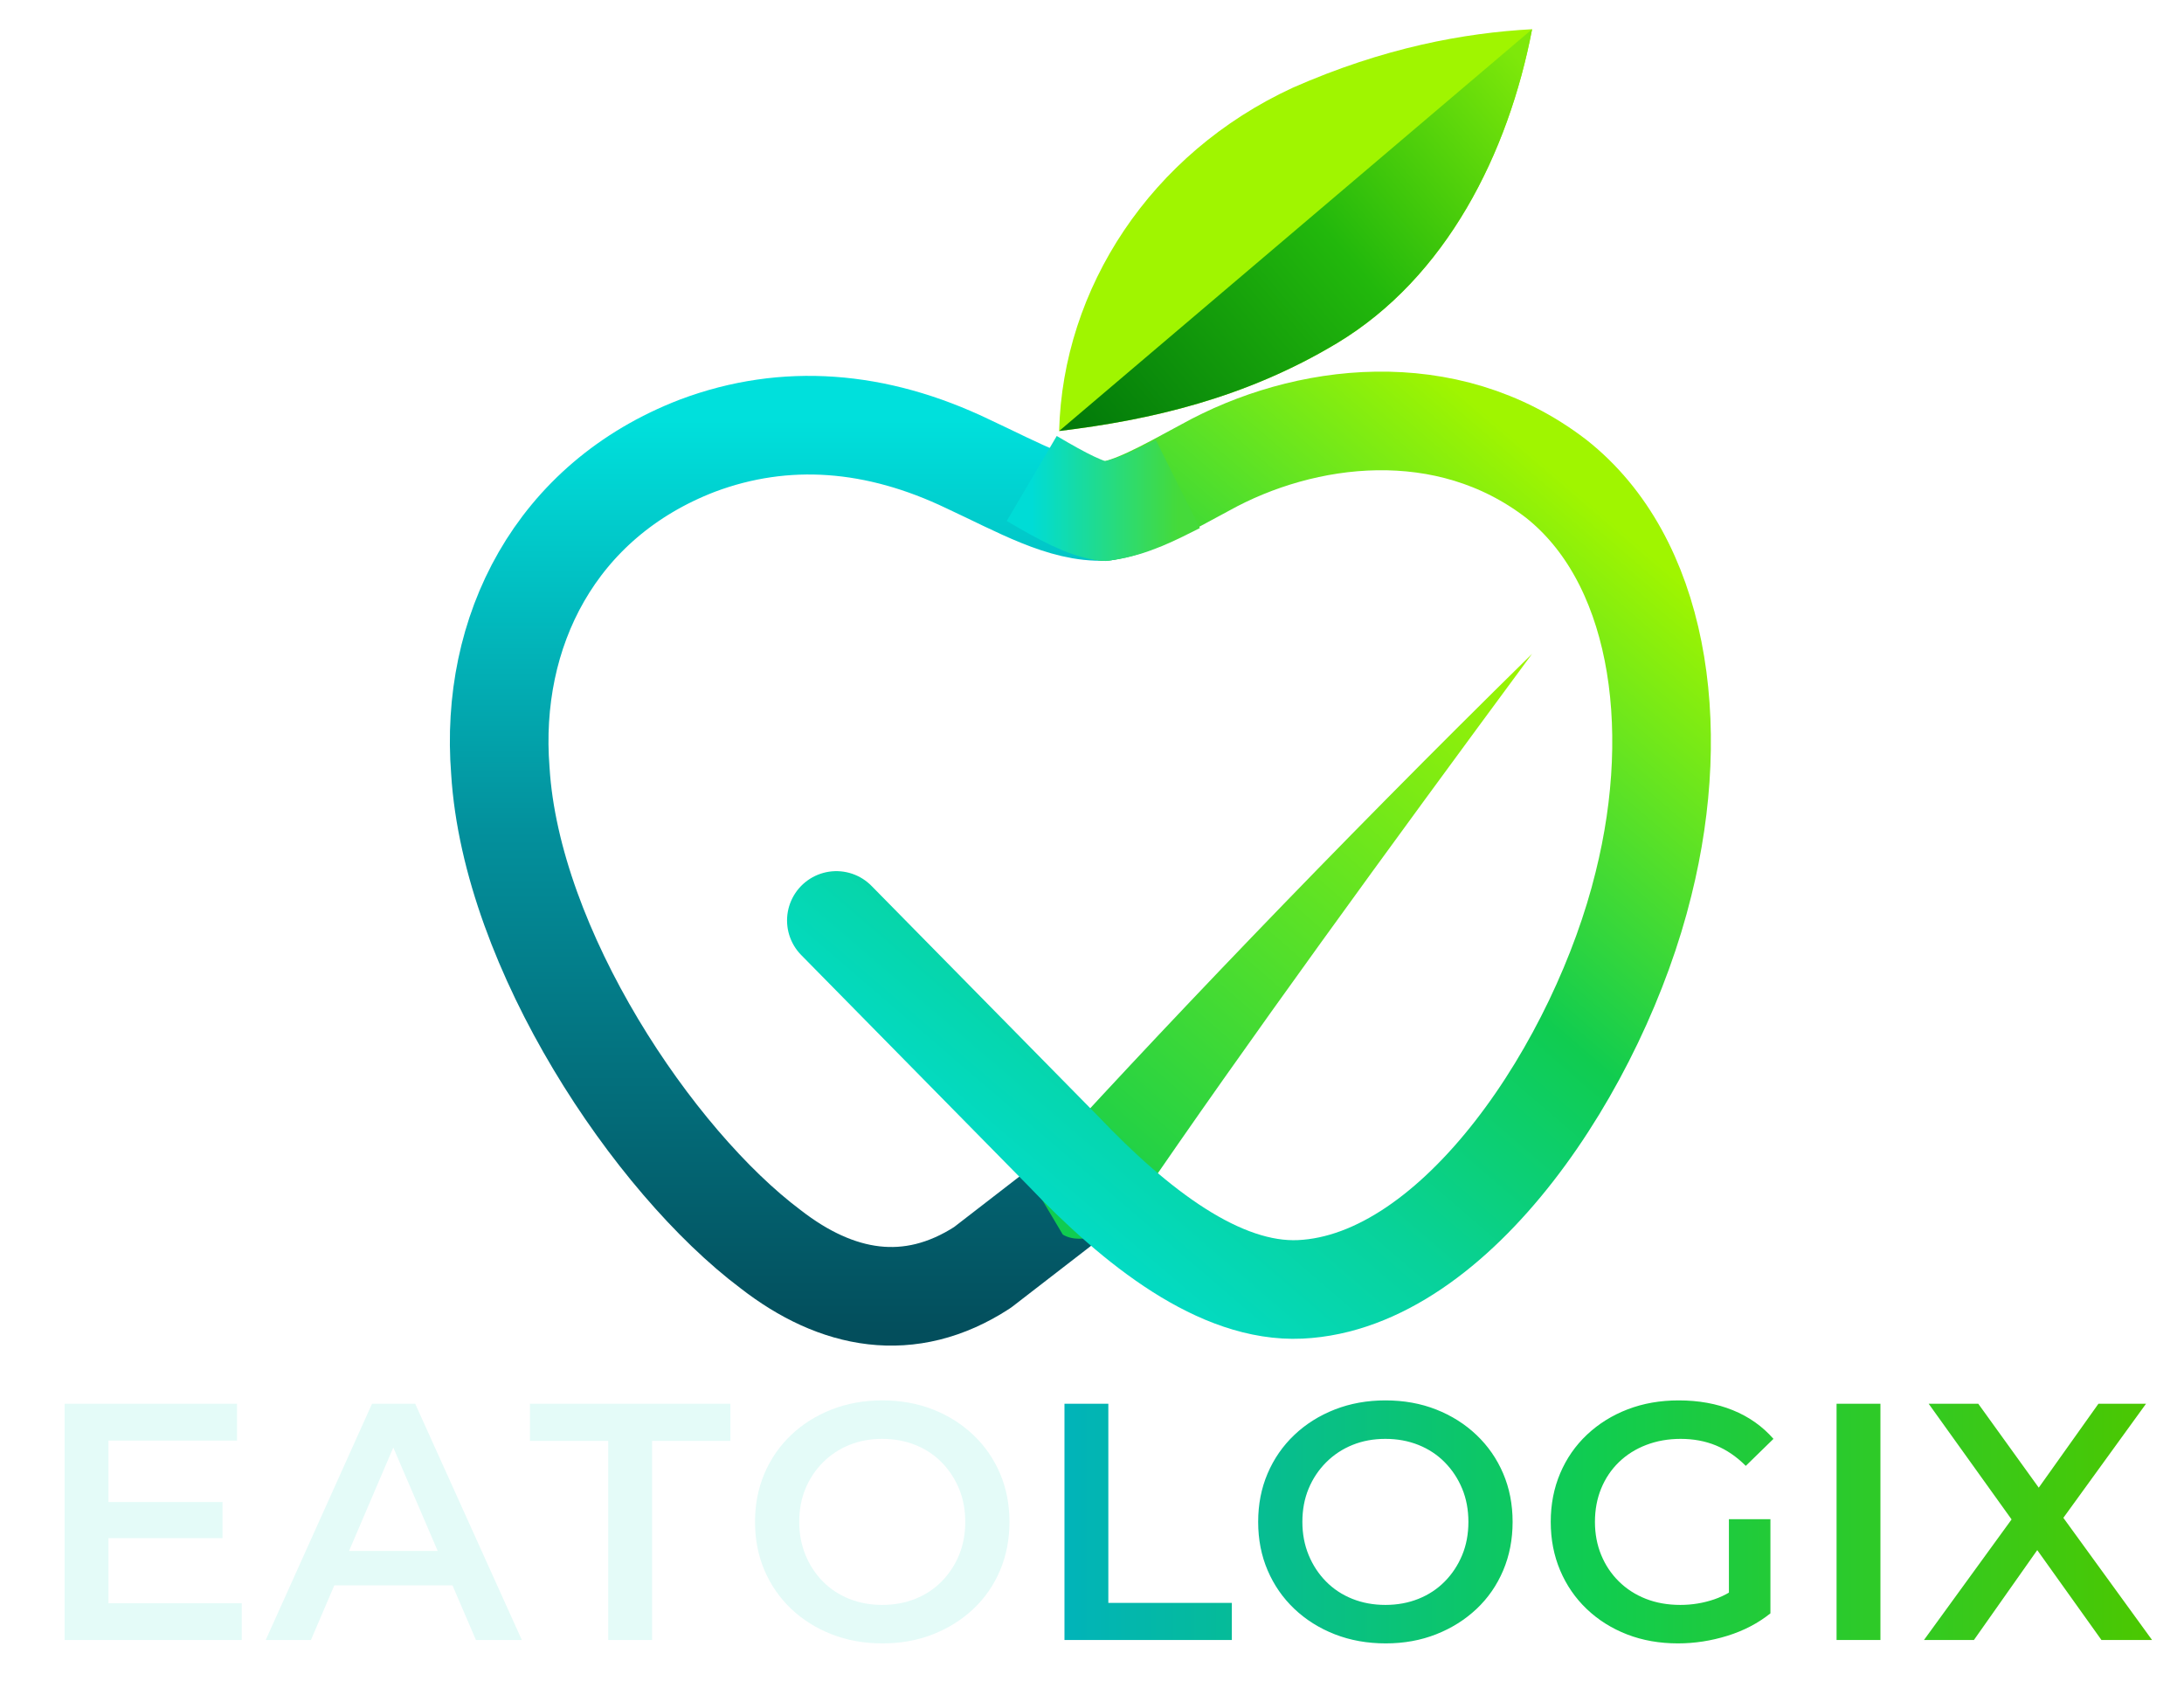
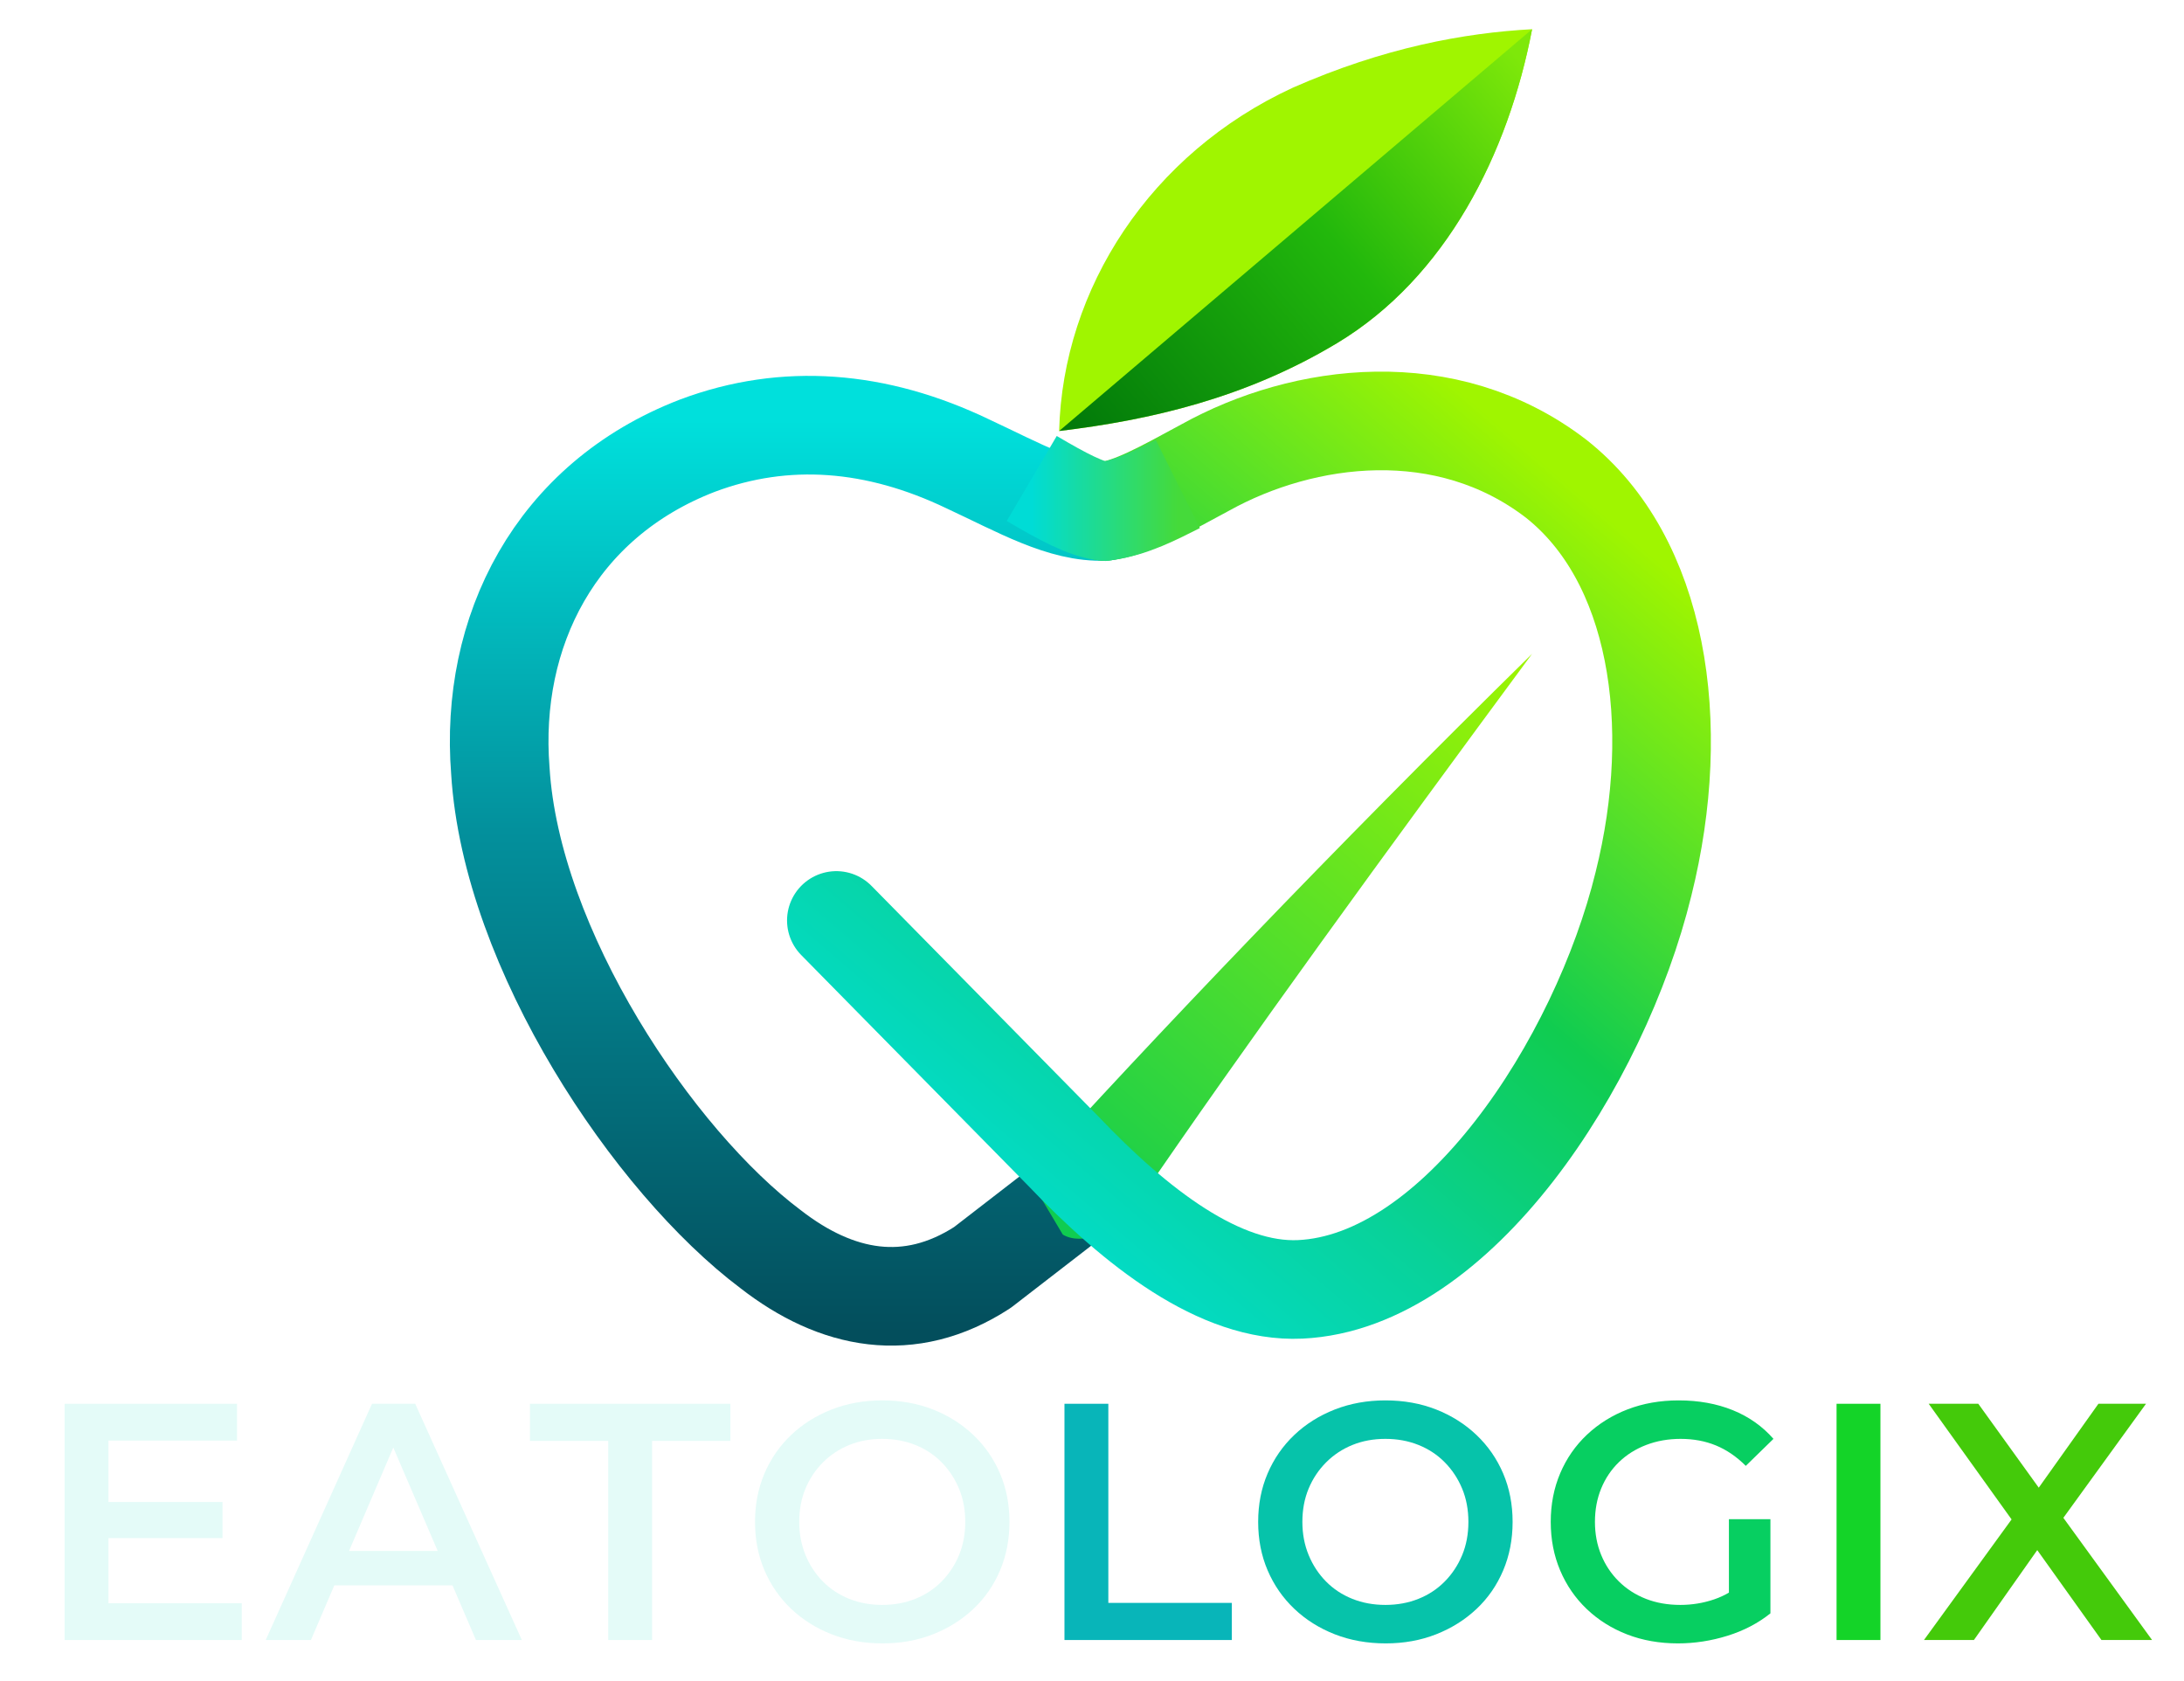
<svg xmlns="http://www.w3.org/2000/svg" viewBox="170 40 1196 920" role="img" aria-label="EATOLOGIX">
  <defs>
    <linearGradient id="fL" gradientUnits="userSpaceOnUse" x1="0" y1="270" x2="0" y2="770">
      <stop offset="0" stop-color="#00E0DC" />
      <stop offset=".45" stop-color="#03909C" />
      <stop offset="1" stop-color="#034E5C" />
    </linearGradient>
    <linearGradient id="fR" gradientUnits="userSpaceOnUse" x1="640" y1="700" x2="1000" y2="280">
      <stop offset="0" stop-color="#00E0DC" />
      <stop offset=".32" stop-color="#08D29A" />
      <stop offset=".58" stop-color="#10CC50" />
      <stop offset="1" stop-color="#A0F500" />
    </linearGradient>
    <linearGradient id="fB" gradientUnits="userSpaceOnUse" x1="745" y1="700" x2="1010" y2="395">
      <stop offset="0" stop-color="#10CC50" />
      <stop offset="1" stop-color="#A0F500" />
    </linearGradient>
    <linearGradient id="fN" gradientUnits="userSpaceOnUse" x1="735" y1="0" x2="815" y2="0">
      <stop offset="0" stop-color="#00DCD6" />
      <stop offset="1" stop-color="#45DA3A" />
    </linearGradient>
    <linearGradient id="fF" gradientUnits="userSpaceOnUse" x1="760" y1="275" x2="1000" y2="70">
      <stop offset="0" stop-color="#027A0A" />
      <stop offset=".55" stop-color="#22B80C" />
      <stop offset="1" stop-color="#7EE80A" />
    </linearGradient>
-     <linearGradient id="fW" gradientUnits="userSpaceOnUse" x1="2963" y1="0" x2="6288" y2="0">
-       <stop offset="0" stop-color="#00B2C0" />
-       <stop offset=".5" stop-color="#10CC50" />
-       <stop offset="1" stop-color="#4CC800" />
-     </linearGradient>
  </defs>
  <path d="M775,320 C752,321 728,307 700,294 C650,270 600,266 552,284 C474,314 438,386 444,462 C450,560 528,676 592,724 C628,752 668,760 708,734 L752,700" fill="none" stroke="url(#fL)" stroke-width="54" stroke-linecap="round" stroke-linejoin="round" />
  <path d="M733,684 C800,610 900,505 1009,398 C930,505 852,612 792,700 C780,716 762,722 752,716 Z" fill="url(#fB)" />
  <path d="M628,544 L752,670 C792,712 838,748 882,746 C968,742 1046,622 1070,524 C1092,436 1078,346 1022,302 C962,256 884,266 830,296 C806,309 790,318 775,320" fill="none" stroke="url(#fR)" stroke-width="54" stroke-linecap="round" stroke-linejoin="round" />
  <path d="M735,302 C752,312 765,319 775,320 C790,318 803,311 815,305" fill="none" stroke="url(#fN)" stroke-width="54" stroke-linecap="butt" />
  <path d="M750,276 C752,198 800,124 878,88 C928,66 972,58 1009,56 C996,124 962,192 902,228 C852,258 800,270 750,276 Z" fill="#A0F500" />
  <path d="M750,276 L1009,56 C996,124 962,192 902,228 C852,258 800,270 750,276 Z" fill="url(#fF)" />
  <g transform="translate(188,938) scale(0.1847964)">
-     <path d="M214 -409H562V-302H214ZM224 -109H619V0H94V-700H605V-591H224ZM690.0 0 1005.0 -700H1133.0L1449.0 0H1313.0L1042.0 -631H1094.0L824.0 0ZM835.0 -162 870.0 -264H1248.0L1283.0 -162ZM1705.0 0V-590H1473.0V-700H2067.0V-590H1835.0V0ZM2518.0 10Q2436.0 10 2367.0 -17.0Q2298.0 -44 2247.0 -92.5Q2196.0 -141 2168.0 -206.5Q2140.0 -272 2140.0 -350Q2140.0 -428 2168.0 -493.5Q2196.0 -559 2247.0 -607.5Q2298.0 -656 2367.0 -683.0Q2436.0 -710 2517.0 -710Q2599.0 -710 2667.5 -683.0Q2736.0 -656 2787.0 -607.5Q2838.0 -559 2866.0 -493.5Q2894.0 -428 2894.0 -350Q2894.0 -272 2866.0 -206.0Q2838.0 -140 2787.0 -92.0Q2736.0 -44 2667.5 -17.0Q2599.0 10 2518.0 10ZM2517.0 -104Q2570.0 -104 2615.0 -122.0Q2660.0 -140 2693.0 -173.5Q2726.0 -207 2744.5 -251.5Q2763.0 -296 2763.0 -350Q2763.0 -404 2744.5 -448.5Q2726.0 -493 2693.0 -526.5Q2660.0 -560 2615.0 -578.0Q2570.0 -596 2517.0 -596Q2464.0 -596 2419.5 -578.0Q2375.0 -560 2341.5 -526.5Q2308.0 -493 2289.5 -448.5Q2271.0 -404 2271.0 -350Q2271.0 -297 2289.5 -252.0Q2308.0 -207 2341.0 -173.5Q2374.0 -140 2419.0 -122.0Q2464.0 -104 2517.0 -104Z" fill="#E4FBF8" />
-     <path d="M3057.0 0V-700H3187.0V-110H3553.0V0ZM4009.0 10Q3927.0 10 3858.0 -17.0Q3789.0 -44 3738.0 -92.5Q3687.0 -141 3659.0 -206.5Q3631.0 -272 3631.0 -350Q3631.0 -428 3659.0 -493.5Q3687.0 -559 3738.0 -607.5Q3789.0 -656 3858.0 -683.0Q3927.0 -710 4008.0 -710Q4090.0 -710 4158.5 -683.0Q4227.0 -656 4278.0 -607.5Q4329.0 -559 4357.0 -493.5Q4385.0 -428 4385.0 -350Q4385.0 -272 4357.0 -206.0Q4329.0 -140 4278.0 -92.0Q4227.0 -44 4158.5 -17.0Q4090.0 10 4009.0 10ZM4008.0 -104Q4061.0 -104 4106.0 -122.0Q4151.0 -140 4184.0 -173.5Q4217.0 -207 4235.5 -251.5Q4254.0 -296 4254.0 -350Q4254.0 -404 4235.5 -448.5Q4217.0 -493 4184.0 -526.5Q4151.0 -560 4106.0 -578.0Q4061.0 -596 4008.0 -596Q3955.0 -596 3910.5 -578.0Q3866.0 -560 3832.5 -526.5Q3799.0 -493 3780.5 -448.5Q3762.0 -404 3762.0 -350Q3762.0 -297 3780.5 -252.0Q3799.0 -207 3832.0 -173.5Q3865.0 -140 3910.0 -122.0Q3955.0 -104 4008.0 -104ZM4875.0 10Q4793.0 10 4724.5 -16.5Q4656.0 -43 4605.0 -91.5Q4554.0 -140 4526.0 -206.0Q4498.0 -272 4498.0 -350Q4498.0 -428 4526.0 -494.0Q4554.0 -560 4605.5 -608.5Q4657.0 -657 4726.0 -683.5Q4795.0 -710 4877.0 -710Q4966.0 -710 5037.5 -681.0Q5109.0 -652 5158.0 -596L5076.0 -516Q5035.0 -557 4987.5 -576.5Q4940.0 -596 4883.0 -596Q4828.0 -596 4781.0 -578.0Q4734.0 -560 4700.0 -527.0Q4666.0 -494 4647.5 -449.0Q4629.0 -404 4629.0 -350Q4629.0 -297 4647.5 -252.0Q4666.0 -207 4700.0 -173.5Q4734.0 -140 4780.0 -122.0Q4826.0 -104 4882.0 -104Q4934.0 -104 4982.5 -120.5Q5031.0 -137 5075.0 -176L5149.0 -79Q5094.0 -35 5021.5 -12.5Q4949.0 10 4875.0 10ZM5026.0 -96V-358H5149.0V-79ZM5345.0 0V-700H5475.0V0ZM5604.0 0 5899.0 -406V-308L5618.0 -700H5765.0L5974.0 -410L5914.0 -409L6121.0 -700H6262.0L5983.0 -315V-409L6280.0 0H6130.0L5910.0 -308H5969.0L5752.0 0Z" fill="url(#fW)" />
+     <path d="M214 -409H562V-302H214ZM224 -109H619V0H94V-700H605V-591H224Z" fill="#E4FBF8" />
+     <path d="M690.0 0 1005.0 -700H1133.0L1449.0 0H1313.0L1042.0 -631H1094.0L824.0 0ZM835.0 -162 870.0 -264H1248.0L1283.0 -162Z" fill="#E4FBF8" />
+     <path d="M1705.0 0V-590H1473.0V-700H2067.0V-590H1835.0V0Z" fill="#E4FBF8" />
+     <path d="M2518.0 10Q2436.0 10 2367.0 -17.0Q2298.0 -44 2247.0 -92.5Q2196.0 -141 2168.0 -206.5Q2140.0 -272 2140.0 -350Q2140.0 -428 2168.0 -493.5Q2196.0 -559 2247.0 -607.5Q2298.0 -656 2367.0 -683.0Q2436.0 -710 2517.0 -710Q2599.0 -710 2667.5 -683.0Q2736.0 -656 2787.0 -607.5Q2838.0 -559 2866.0 -493.5Q2894.0 -428 2894.0 -350Q2894.0 -272 2866.0 -206.0Q2838.0 -140 2787.0 -92.0Q2736.0 -44 2667.5 -17.0Q2599.0 10 2518.0 10ZM2517.0 -104Q2570.0 -104 2615.0 -122.0Q2660.0 -140 2693.0 -173.5Q2726.0 -207 2744.5 -251.5Q2763.0 -296 2763.0 -350Q2763.0 -404 2744.5 -448.5Q2726.0 -493 2693.0 -526.5Q2660.0 -560 2615.0 -578.0Q2570.0 -596 2517.0 -596Q2464.0 -596 2419.5 -578.0Q2375.0 -560 2341.5 -526.5Q2308.0 -493 2289.5 -448.5Q2271.0 -404 2271.0 -350Q2271.0 -297 2289.5 -252.0Q2308.0 -207 2341.0 -173.5Q2374.0 -140 2419.0 -122.0Q2464.0 -104 2517.0 -104Z" fill="#E4FBF8" />
+     <path d="M3057.0 0V-700H3187.0V-110H3553.0V0Z" fill="#08B5B9" />
+     <path d="M4009.0 10Q3927.0 10 3858.0 -17.0Q3789.0 -44 3738.0 -92.5Q3687.0 -141 3659.0 -206.5Q3631.0 -272 3631.0 -350Q3631.0 -428 3659.0 -493.5Q3687.0 -559 3738.0 -607.5Q3789.0 -656 3858.0 -683.0Q3927.0 -710 4008.0 -710Q4090.0 -710 4158.5 -683.0Q4227.0 -656 4278.0 -607.5Q4329.0 -559 4357.0 -493.5Q4385.0 -428 4385.0 -350Q4385.0 -272 4357.0 -206.0Q4329.0 -140 4278.0 -92.0Q4227.0 -44 4158.5 -17.0Q4090.0 10 4009.0 10ZM4008.0 -104Q4061.0 -104 4106.0 -122.0Q4151.0 -140 4184.0 -173.5Q4217.0 -207 4235.5 -251.5Q4254.0 -296 4254.0 -350Q4254.0 -404 4235.5 -448.5Q4217.0 -493 4184.0 -526.5Q4151.0 -560 4106.0 -578.0Q4061.0 -596 4008.0 -596Q3955.0 -596 3910.5 -578.0Q3866.0 -560 3832.5 -526.5Q3799.0 -493 3780.5 -448.5Q3762.0 -404 3762.0 -350Q3762.0 -297 3780.5 -252.0Q3799.0 -207 3832.0 -173.5Q3865.0 -140 3910.0 -122.0Q3955.0 -104 4008.0 -104Z" fill="#06C3AA" />
+     <path d="M4875.0 10Q4793.0 10 4724.5 -16.5Q4656.0 -43 4605.0 -91.5Q4554.0 -140 4526.0 -206.0Q4498.0 -272 4498.0 -350Q4498.0 -428 4526.0 -494.0Q4554.0 -560 4605.5 -608.5Q4657.0 -657 4726.0 -683.5Q4795.0 -710 4877.0 -710Q4966.0 -710 5037.5 -681.0Q5109.0 -652 5158.0 -596L5076.0 -516Q5035.0 -557 4987.5 -576.5Q4940.0 -596 4883.0 -596Q4828.0 -596 4781.0 -578.0Q4734.0 -560 4700.0 -527.0Q4666.0 -494 4647.5 -449.0Q4629.0 -404 4629.0 -350Q4629.0 -297 4647.5 -252.0Q4666.0 -207 4700.0 -173.5Q4734.0 -140 4780.0 -122.0Q4826.0 -104 4882.0 -104Q4934.0 -104 4982.5 -120.5Q5031.0 -137 5075.0 -176L5149.0 -79Q5094.0 -35 5021.5 -12.5Q4949.0 10 4875.0 10ZM5026.0 -96V-358H5149.0V-79Z" fill="#07CF61" />
+     <path d="M5345.0 0V-700H5475.0V0Z" fill="#14D428" />
+     <path d="M5604.0 0 5899.0 -406V-308L5618.0 -700H5765.0L5974.0 -410L5914.0 -409L6121.0 -700H6262.0L5983.0 -315V-409L6280.0 0H6130.0L5910.0 -308H5969.0L5752.0 0Z" fill="#44CA0A" />
  </g>
</svg>
